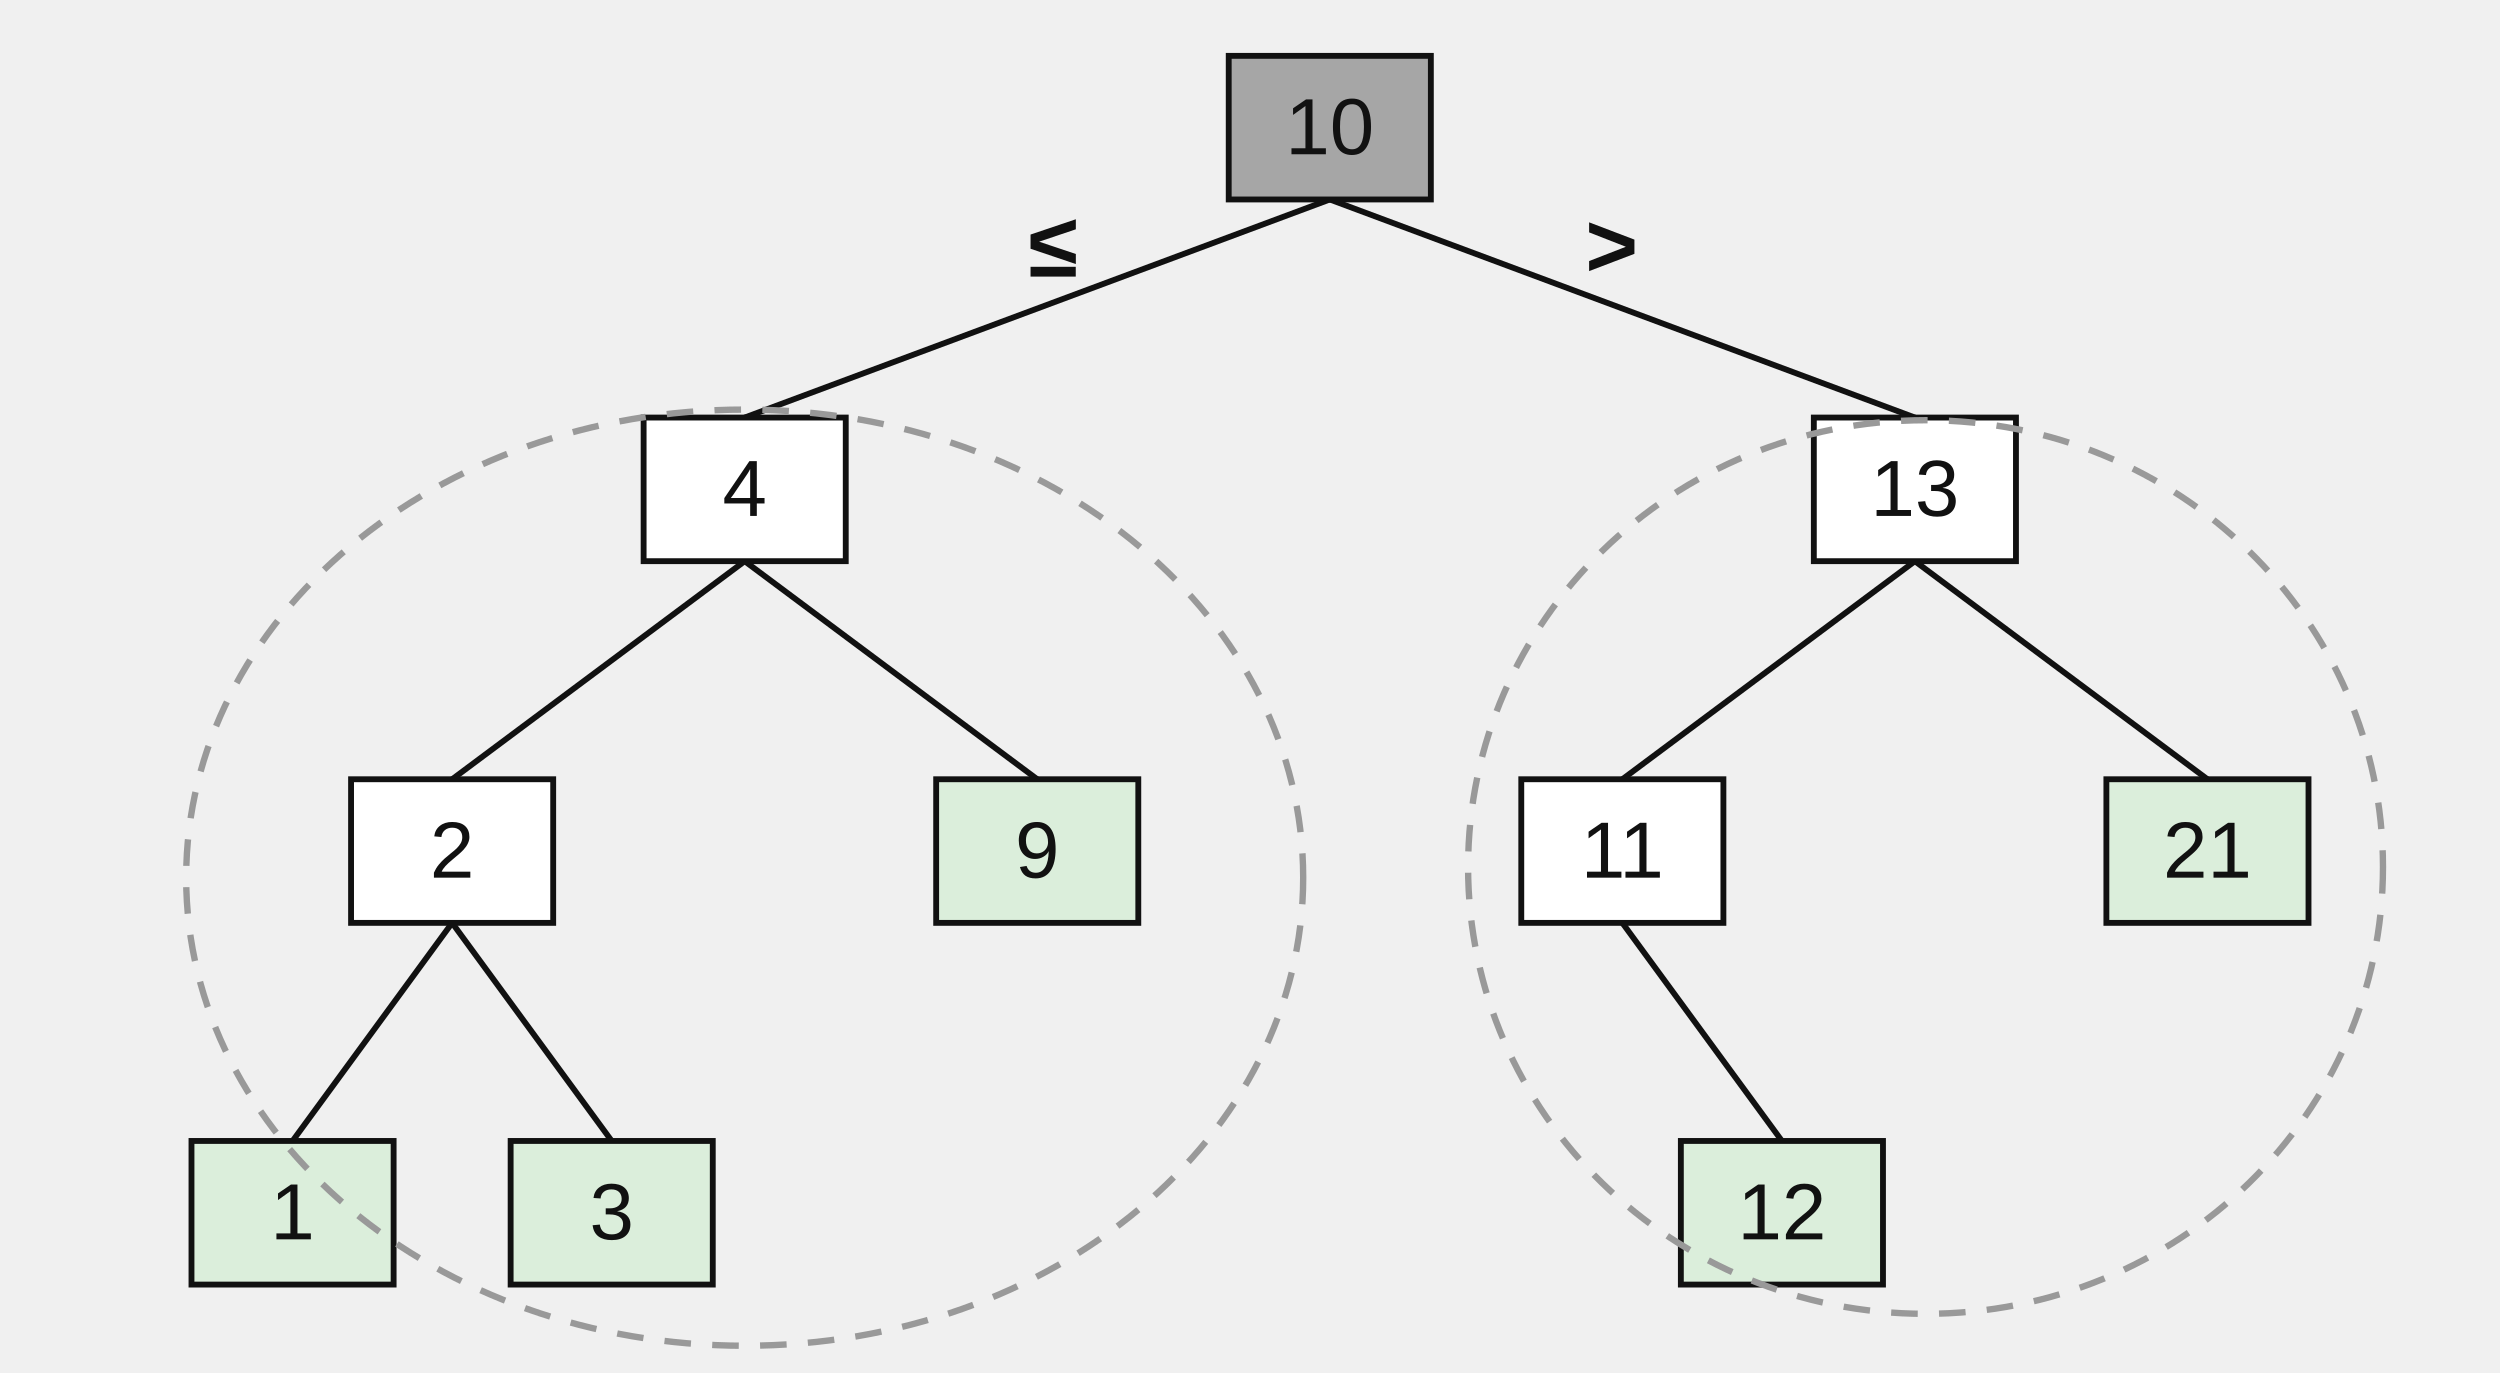
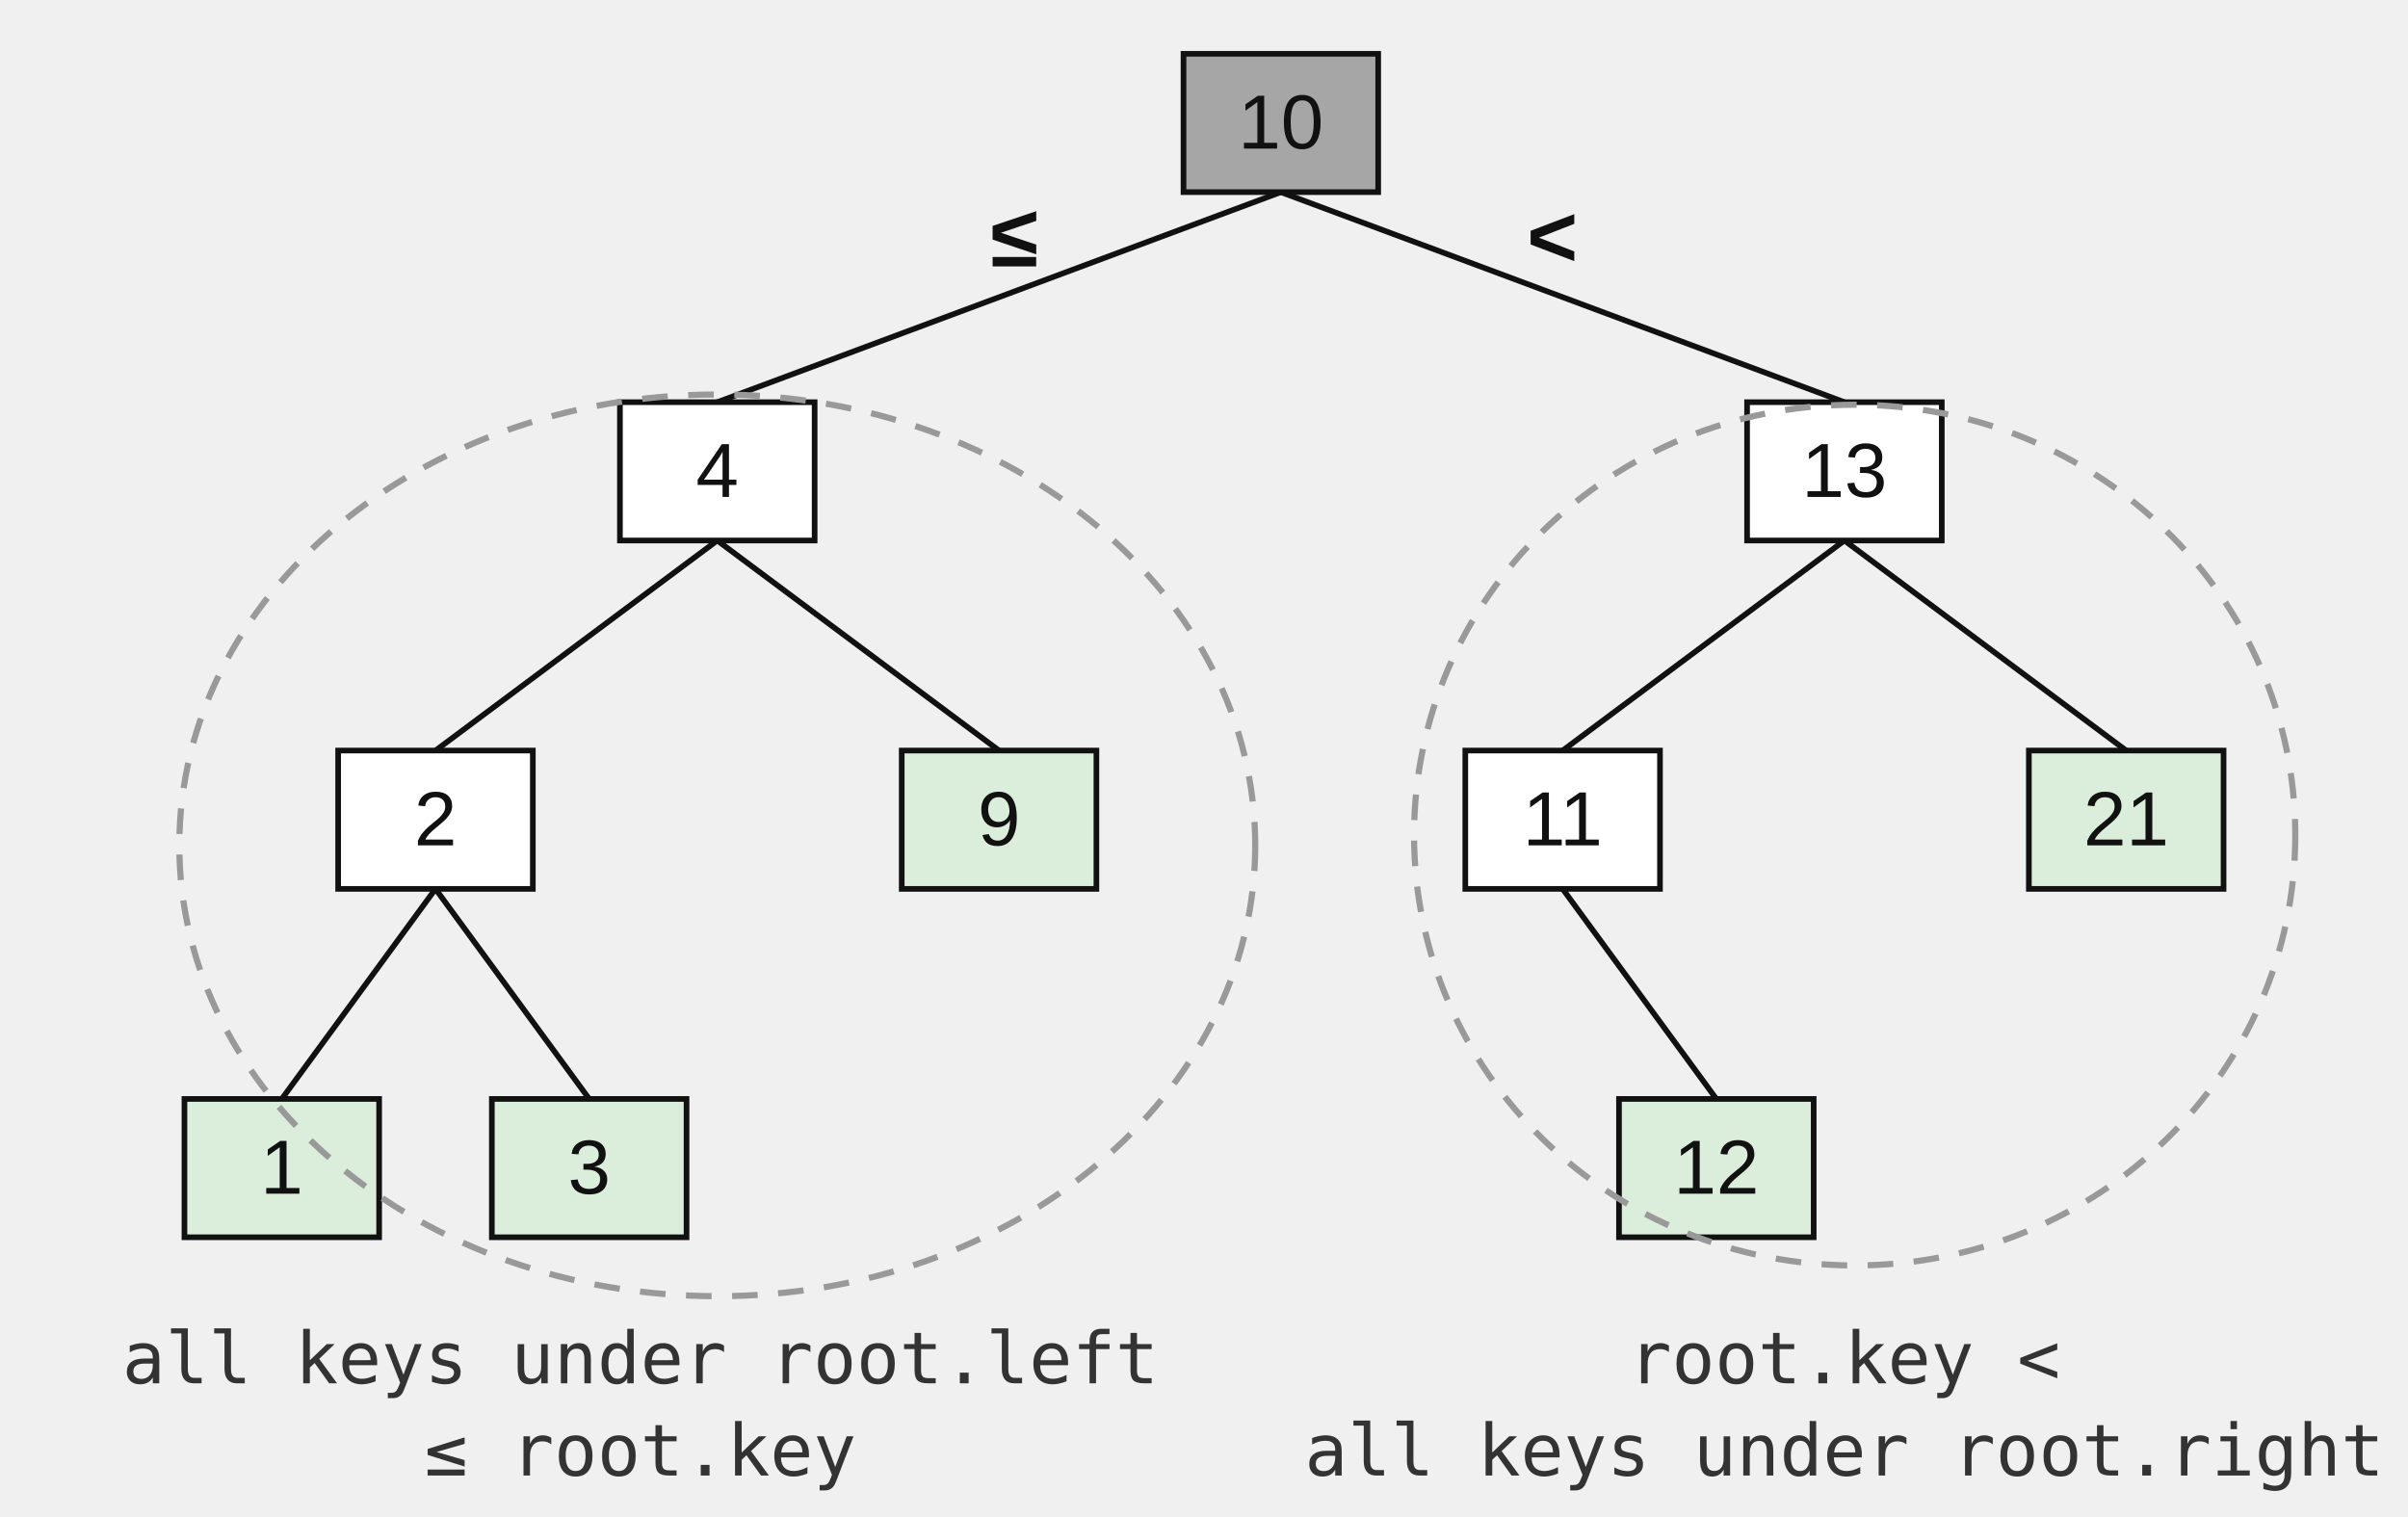
- <svg xmlns="http://www.w3.org/2000/svg" viewBox="0 0 470 258" width="470" height="258" font-family="Arial, Helvetica, sans-serif">
+ <svg xmlns="http://www.w3.org/2000/svg" viewBox="0 0 470 296" width="470" height="296" font-family="Arial, Helvetica, sans-serif">
  <defs>
    <marker id="a" viewBox="0 0 10 10" refX="9" refY="5" markerWidth="6" markerHeight="6" orient="auto-start-reverse">
      <path d="M 0 0 L 10 5 L 0 10 z" fill="#222" />
    </marker>
    <marker id="ab" viewBox="0 0 10 10" refX="9" refY="5" markerWidth="6" markerHeight="6" orient="auto-start-reverse">
      <path d="M 0 0 L 10 5 L 0 10 z" fill="#1f6fb2" />
    </marker>
    <marker id="ar" viewBox="0 0 10 10" refX="9" refY="5" markerWidth="6" markerHeight="6" orient="auto-start-reverse">
      <path d="M 0 0 L 10 5 L 0 10 z" fill="#cc2222" />
    </marker>
  </defs>
  <line x1="250" y1="37.5" x2="140" y2="78.5" stroke="#111" stroke-width="1.1" />
  <line x1="250" y1="37.5" x2="360" y2="78.5" stroke="#111" stroke-width="1.1" />
  <line x1="140" y1="105.5" x2="85" y2="146.5" stroke="#111" stroke-width="1.1" />
  <line x1="140" y1="105.5" x2="195" y2="146.5" stroke="#111" stroke-width="1.1" />
  <line x1="360" y1="105.5" x2="305" y2="146.5" stroke="#111" stroke-width="1.1" />
  <line x1="360" y1="105.5" x2="415" y2="146.5" stroke="#111" stroke-width="1.1" />
  <line x1="85" y1="173.5" x2="55" y2="214.5" stroke="#111" stroke-width="1.1" />
  <line x1="85" y1="173.5" x2="115" y2="214.5" stroke="#111" stroke-width="1.1" />
  <line x1="305" y1="173.5" x2="335" y2="214.5" stroke="#111" stroke-width="1.1" />
  <rect x="231.0" y="10.5" width="38" height="27" fill="#a6a6a6" stroke="#111" stroke-width="1.1" />
  <text x="250" y="29.0" text-anchor="middle" font-size="15" fill="#111">10</text>
  <rect x="121.0" y="78.5" width="38" height="27" fill="#ffffff" stroke="#111" stroke-width="1.1" />
  <text x="140" y="97.0" text-anchor="middle" font-size="15" fill="#111">4</text>
  <rect x="341.0" y="78.5" width="38" height="27" fill="#ffffff" stroke="#111" stroke-width="1.1" />
  <text x="360" y="97.0" text-anchor="middle" font-size="15" fill="#111">13</text>
  <rect x="66.0" y="146.5" width="38" height="27" fill="#ffffff" stroke="#111" stroke-width="1.1" />
  <text x="85" y="165.0" text-anchor="middle" font-size="15" fill="#111">2</text>
  <rect x="176.0" y="146.5" width="38" height="27" fill="#dbeedb" stroke="#111" stroke-width="1.1" />
  <text x="195" y="165.0" text-anchor="middle" font-size="15" fill="#111">9</text>
  <rect x="286.0" y="146.5" width="38" height="27" fill="#ffffff" stroke="#111" stroke-width="1.1" />
  <text x="305" y="165.0" text-anchor="middle" font-size="15" fill="#111">11</text>
  <rect x="396.0" y="146.5" width="38" height="27" fill="#dbeedb" stroke="#111" stroke-width="1.1" />
  <text x="415" y="165.0" text-anchor="middle" font-size="15" fill="#111">21</text>
  <rect x="36.0" y="214.5" width="38" height="27" fill="#dbeedb" stroke="#111" stroke-width="1.1" />
  <text x="55" y="233.0" text-anchor="middle" font-size="15" fill="#111">1</text>
  <rect x="96.0" y="214.5" width="38" height="27" fill="#dbeedb" stroke="#111" stroke-width="1.1" />
  <text x="115" y="233.0" text-anchor="middle" font-size="15" fill="#111">3</text>
  <rect x="316.0" y="214.5" width="38" height="27" fill="#dbeedb" stroke="#111" stroke-width="1.1" />
  <text x="335" y="233.0" text-anchor="middle" font-size="15" fill="#111">12</text>
  <ellipse cx="140" cy="165" rx="105" ry="88" fill="none" stroke="#999" stroke-width="1.2" stroke-dasharray="5 4" />
  <ellipse cx="362" cy="163" rx="86" ry="84" fill="none" stroke="#999" stroke-width="1.2" stroke-dasharray="5 4" />
  <text x="198" y="52" text-anchor="middle" font-size="17" fill="#111" font-weight="bold" font-style="normal">≤</text>
-   <text x="303" y="52" text-anchor="middle" font-size="17" fill="#111" font-weight="bold" font-style="normal">&gt;</text>
+   <text x="303" y="52" text-anchor="middle" font-size="17" fill="#111" font-weight="bold" font-style="normal">&lt;</text>
+   <text x="125" y="270" text-anchor="middle" font-size="14" fill="#333" font-family="Consolas, Menlo, monospace">all keys under root.left</text>
+   <text x="360" y="270" text-anchor="middle" font-size="14" fill="#333" font-family="Consolas, Menlo, monospace">root.key &lt;</text>
+   <text x="125" y="288" text-anchor="middle" font-size="14" fill="#333" font-family="Consolas, Menlo, monospace">≤ root.key</text>
+   <text x="360" y="288" text-anchor="middle" font-size="14" fill="#333" font-family="Consolas, Menlo, monospace">all keys under root.right</text>
</svg>
